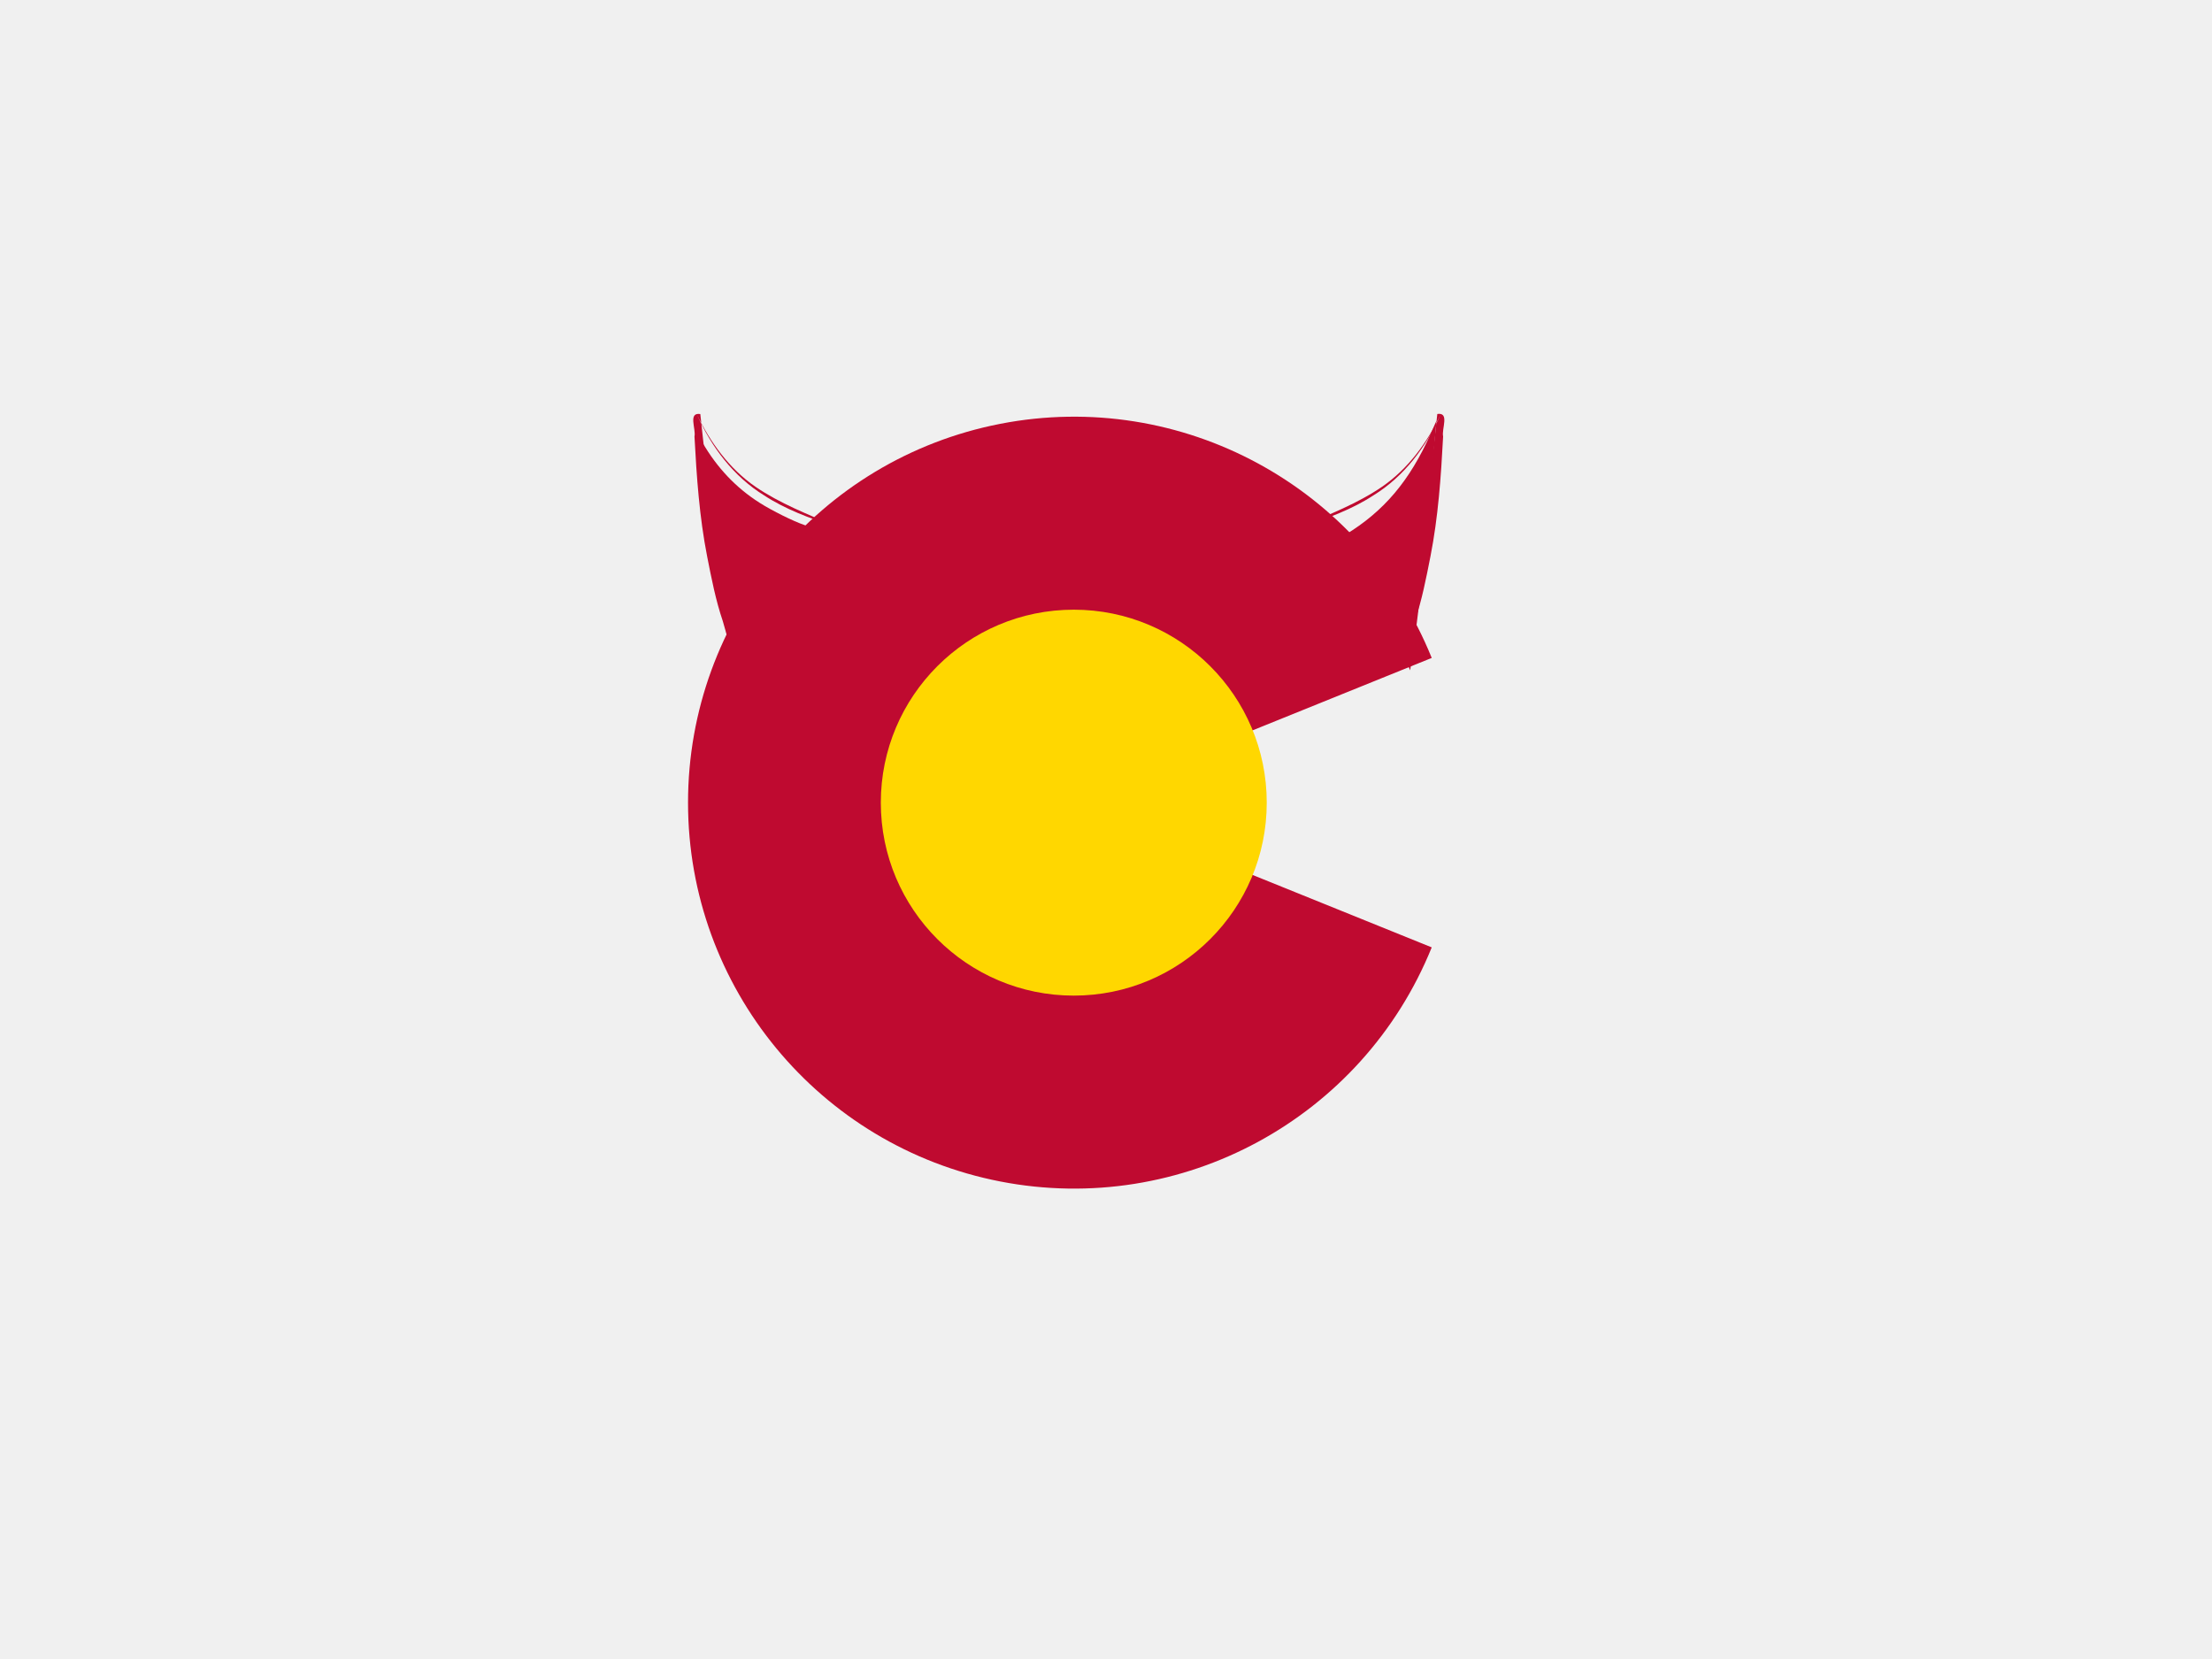
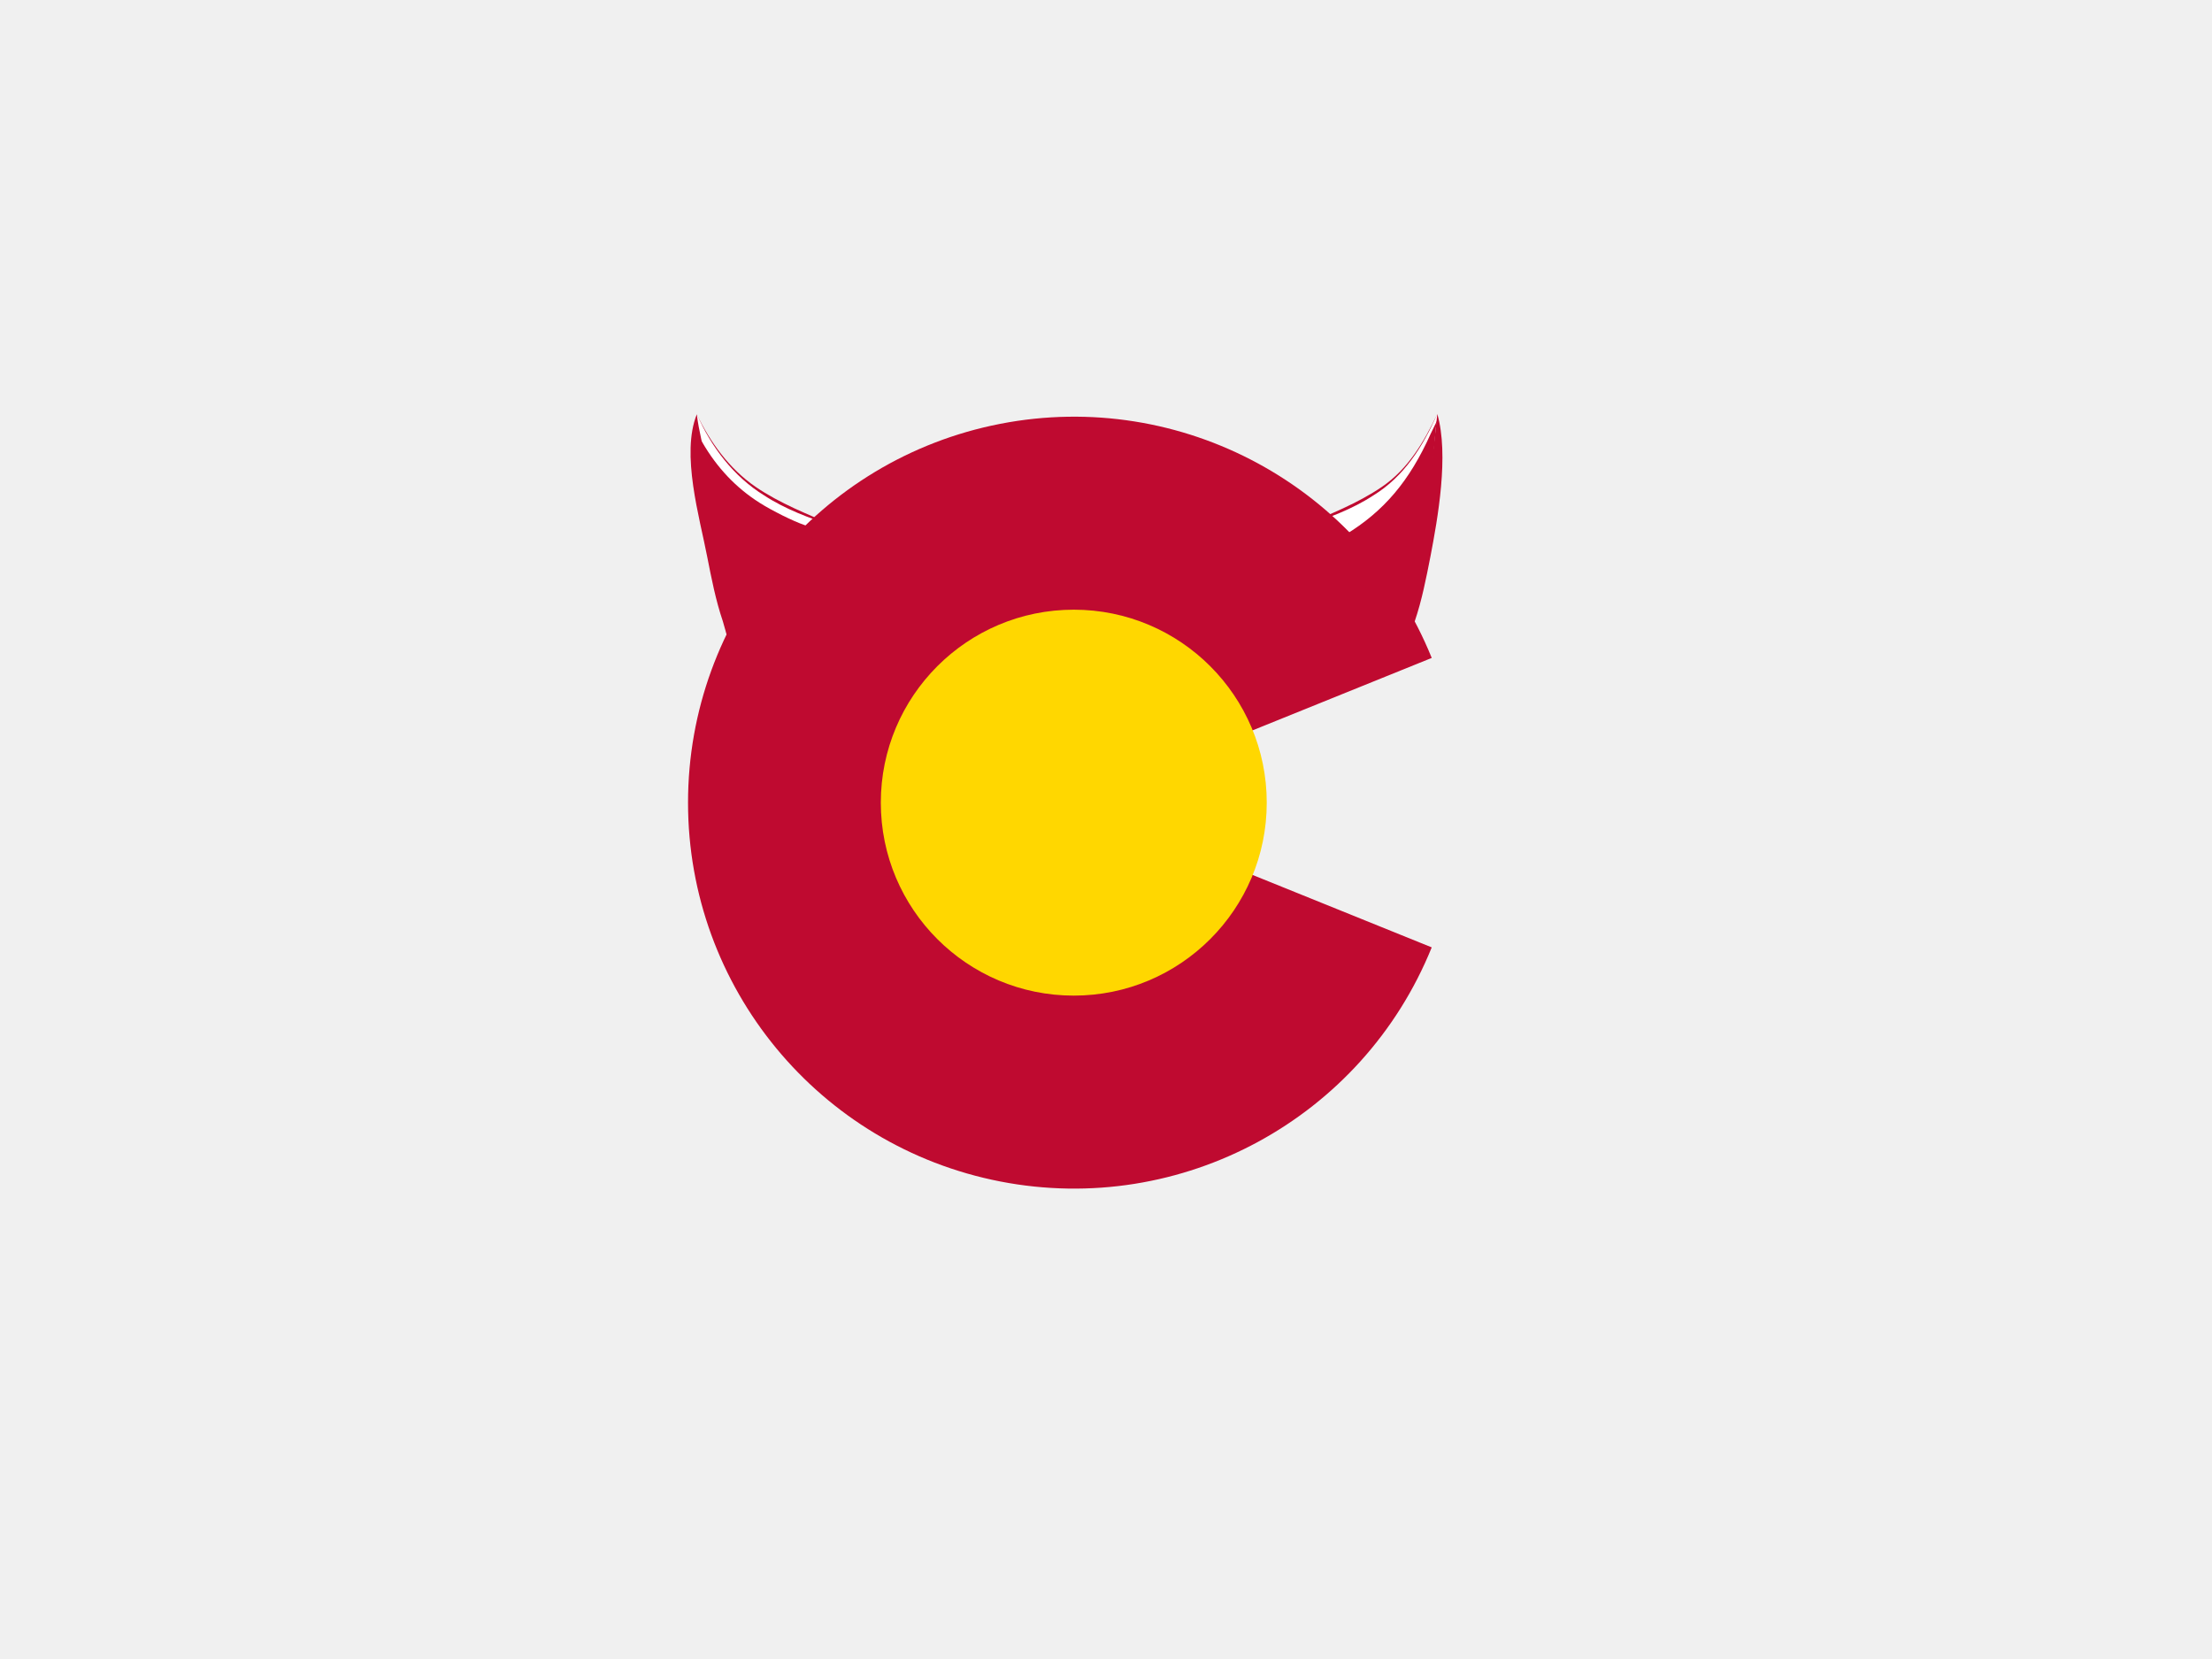
<svg xmlns="http://www.w3.org/2000/svg" width="1600px" height="1200px" id="svg3088" version="1.1">
  <defs id="defs3090">
    </defs>
+   <g id="layer2" style="display:none">
+     <rect style="fill:#ff00ff;fill-opacity:1;stroke:none" id="rect3001" width="1426.667" height="903.333" x="126.667" y="161.667" />
+   </g>
+   <g id="layer3">
+     <path style="fill:#ffffff;fill-opacity:1;stroke:none" d="m 559,384.125 30,-3 c 0,0 2.644,-4.958 0.875,-5.75 -20.658,-9.252 -28.902,-12.098 -41.75,-20.875 -8.209,-5.608 -15.552,-12.542 -22.125,-20 -6.08,-6.898 -15.781,-22.625 -15.781,-22.625 l -6.18,-12.238 4.017,50.421 z" id="path3022" />
+     <path style="fill:#ffffff;fill-opacity:1;stroke:none" d="m 962.938,372.188 c 0,0 -5.312,32.25 -4.812,32.312 0.5,0.062 73.875,-49.5 73.875,-49.5 l 7.938,-46.625 -0.308,-8.947 c 0,0 -10.359,22.394 -18.037,31.892 -8.705,10.769 -19.543,19.902 -31.068,27.577 -8.496,5.657 -27.587,13.291 -27.587,13.291 z" id="path3812" />
+   </g>
  <g id="layer1">
    <path id="path3362" d="M 1035.606,685.261 C 985.501,809.123 854.653,880.114 723.5,854.592 592.348,829.069 497.67,714.191 497.67,580.578 c 0,-133.613 94.678,-248.491 225.831,-274.014 131.153,-25.522 262.001,45.468 312.106,169.331 L 776.691,580.578" style="fill:#bf0a30;overflow:visible" />
    <circle transform="matrix(0.6978849,0,0,0.6978849,246.2984,161.8469)" id="circle3364" r="200" cy="600" cx="760" style="fill:#ffd700;overflow:visible" />
    <path style="fill:#000000;fill-rule:evenodd;stroke:none" d="m 597.505,366.793 c 0,0 0,0 0,0 0,0 0,0 0,0 0,0 0,0 0,0 0,0 0,0 0,0 z" id="path3105" />
-     <path style="fill:#bf0a30;fill-opacity:1;fill-rule:evenodd;stroke:none" d="m 504.055,299.67 c 10.376,23.511 26.53,45.012 48.617,58.632 15.495,10.153 33.011,16.505 50.481,22.332 -19.137,6.891 -31.656,23.515 -44.723,39.337 -12.274,15.601 -25.849,28.537 -30.14,47.816 -1.406,-15.265 -1.886,-30.701 -5.505,-45.657 -5.927,-28.321 -8.357,-57.191 -12.144,-85.837 -1.44,-12.263 -2.775,-24.537 -4.094,-36.813 -9.088,-1.356 -2.999,10.722 -4.206,16.289 1.535,29.09 3.554,58.235 9.185,86.868 3.1,15.724 6.154,31.511 11.313,46.714 1.935,6.525 3.739,13.089 5.386,19.693 6.898,-22.133 18.217,-43.043 34.382,-59.791 11.514,-12.506 25.972,-22.156 41.659,-28.62 -19.694,-8.572 -40.012,-16.361 -57.828,-28.561 -18.842,-12.97 -32.622,-31.942 -42.382,-52.402 z" id="path3123-5" />
-     <path style="fill:#bf0a30;fill-opacity:1;fill-rule:evenodd;stroke:none" d="m 1042.136,299.627 c -10.376,23.511 -26.53,45.012 -48.617,58.632 -15.495,10.153 -33.011,16.505 -50.481,22.332 19.137,6.891 31.656,23.515 44.723,39.337 12.274,15.601 25.849,28.537 30.14,47.816 1.406,-15.265 1.886,-30.701 5.505,-45.657 5.927,-28.321 8.357,-57.191 12.143,-85.837 1.44,-12.263 2.775,-24.537 4.093,-36.813 9.088,-1.356 2.999,10.722 4.206,16.289 -1.534,29.09 -3.554,58.235 -9.185,86.868 -3.1,15.724 -6.154,31.511 -11.313,46.714 -1.935,6.525 -3.739,13.089 -5.386,19.693 -6.898,-22.133 -18.217,-43.043 -34.382,-59.791 -11.514,-12.506 -25.972,-22.156 -41.659,-28.62 19.694,-8.572 40.012,-16.361 57.828,-28.561 18.842,-12.97 32.622,-31.942 42.382,-52.402 z" id="path3123-5-4" />
+     <path style="fill:#bf0a30;fill-opacity:1;fill-rule:evenodd;stroke:none" d="m 504.055,299.67 c 10.376,23.511 26.53,45.012 48.617,58.632 15.495,10.153 33.011,16.505 50.481,22.332 -19.137,6.891 -31.656,23.515 -44.723,39.337 -12.274,15.601 -25.849,28.537 -30.14,47.816 -1.406,-15.265 -1.886,-30.701 -5.505,-45.657 -5.927,-28.321 -8.357,-57.191 -12.144,-85.837 -1.44,-12.263 -5.275,-24.381 -6.594,-36.657 -11.66,28.689 2.09,74.914 7.478,103 3.1,15.724 6.154,31.511 11.313,46.714 1.935,6.525 3.739,13.089 5.386,19.693 6.898,-22.133 18.217,-43.043 34.382,-59.791 11.514,-12.506 25.972,-22.156 41.659,-28.62 -19.694,-8.572 -40.012,-16.361 -57.828,-28.561 -18.842,-12.97 -32.622,-31.942 -42.382,-52.402 z" id="path3123-5" />
+     <path style="fill:#bf0a30;fill-opacity:1;fill-rule:evenodd;stroke:none" d="m 1039.627,299.434 c -10.376,23.511 -24.021,45.206 -46.108,58.826 -15.495,10.153 -33.011,16.505 -50.481,22.332 19.137,6.891 31.656,23.515 44.723,39.337 12.274,15.601 25.849,28.537 30.14,47.816 1.406,-15.265 1.886,-30.701 5.505,-45.657 5.927,-28.321 8.357,-57.191 12.143,-85.837 1.44,-12.263 2.767,-24.545 4.086,-36.821 8.602,29.719 0.274,75.83 -4.971,103.164 -3.1,15.724 -6.154,31.511 -11.313,46.714 -1.935,6.525 -3.739,13.089 -5.386,19.693 -6.898,-22.133 -18.217,-43.043 -34.382,-59.791 -11.514,-12.506 -25.972,-22.156 -41.659,-28.62 19.694,-8.572 40.012,-16.361 57.828,-28.561 18.842,-12.97 30.113,-32.136 39.873,-52.595 z" id="path3123-5-4" />
    <path style="fill:#bf0a30;fill-opacity:1" d="m 525.371,456.724 c -0.039,-4.747 -2.001,-17.805 -5.037,-33.534 -3.254,-16.857 -5.268,-30.025 -8.679,-56.751 -2.788,-21.845 -6.046,-48.861 -6.02,-49.913 0.008,-0.343 1.097,1.24 2.419,3.519 10.624,18.314 24.336,32.782 41.293,43.572 9.116,5.8 24.413,13.392 32.591,16.174 2.483,0.845 4.515,1.744 4.515,1.997 0,0.254 -2.959,3.242 -6.576,6.64 -19.059,17.908 -35.731,39.071 -49.236,62.496 -5.125,8.889 -5.244,9.02 -5.27,5.799 l 0,0 z" id="path3192" />
-     <path style="fill:#bf0a30;fill-opacity:1" d="m 1039.083,304.219 -4.267,9.6 c -15.275,34.14 -33.777,55.982 -61.756,73.005 l -8.154,4.95 12.389,17.153 c 15.996,22.156 31.857,49.878 40.739,71.213 l 1.96,4.694 0.601,-3.84 c 4.769,-30.513 9.479,-73.409 14.507,-131.802 1.643,-19.087 3.203,-37.036 3.477,-39.852 l 0.506,-5.12 z" id="path3194" />
+     <path style="fill:#bf0a30;fill-opacity:1" d="m 1039.636,303.961 -4.819,9.858 c -15.275,34.14 -33.777,55.982 -61.756,73.005 l -8.154,4.95 12.389,17.153 c 16.637,25.109 27.495,44.421 38.426,70.603 7.072,-50.032 15.955,-90.878 19.379,-130.339 1.643,-19.087 3.203,-37.036 3.477,-39.852 z" id="path3194" />
  </g>
</svg>
